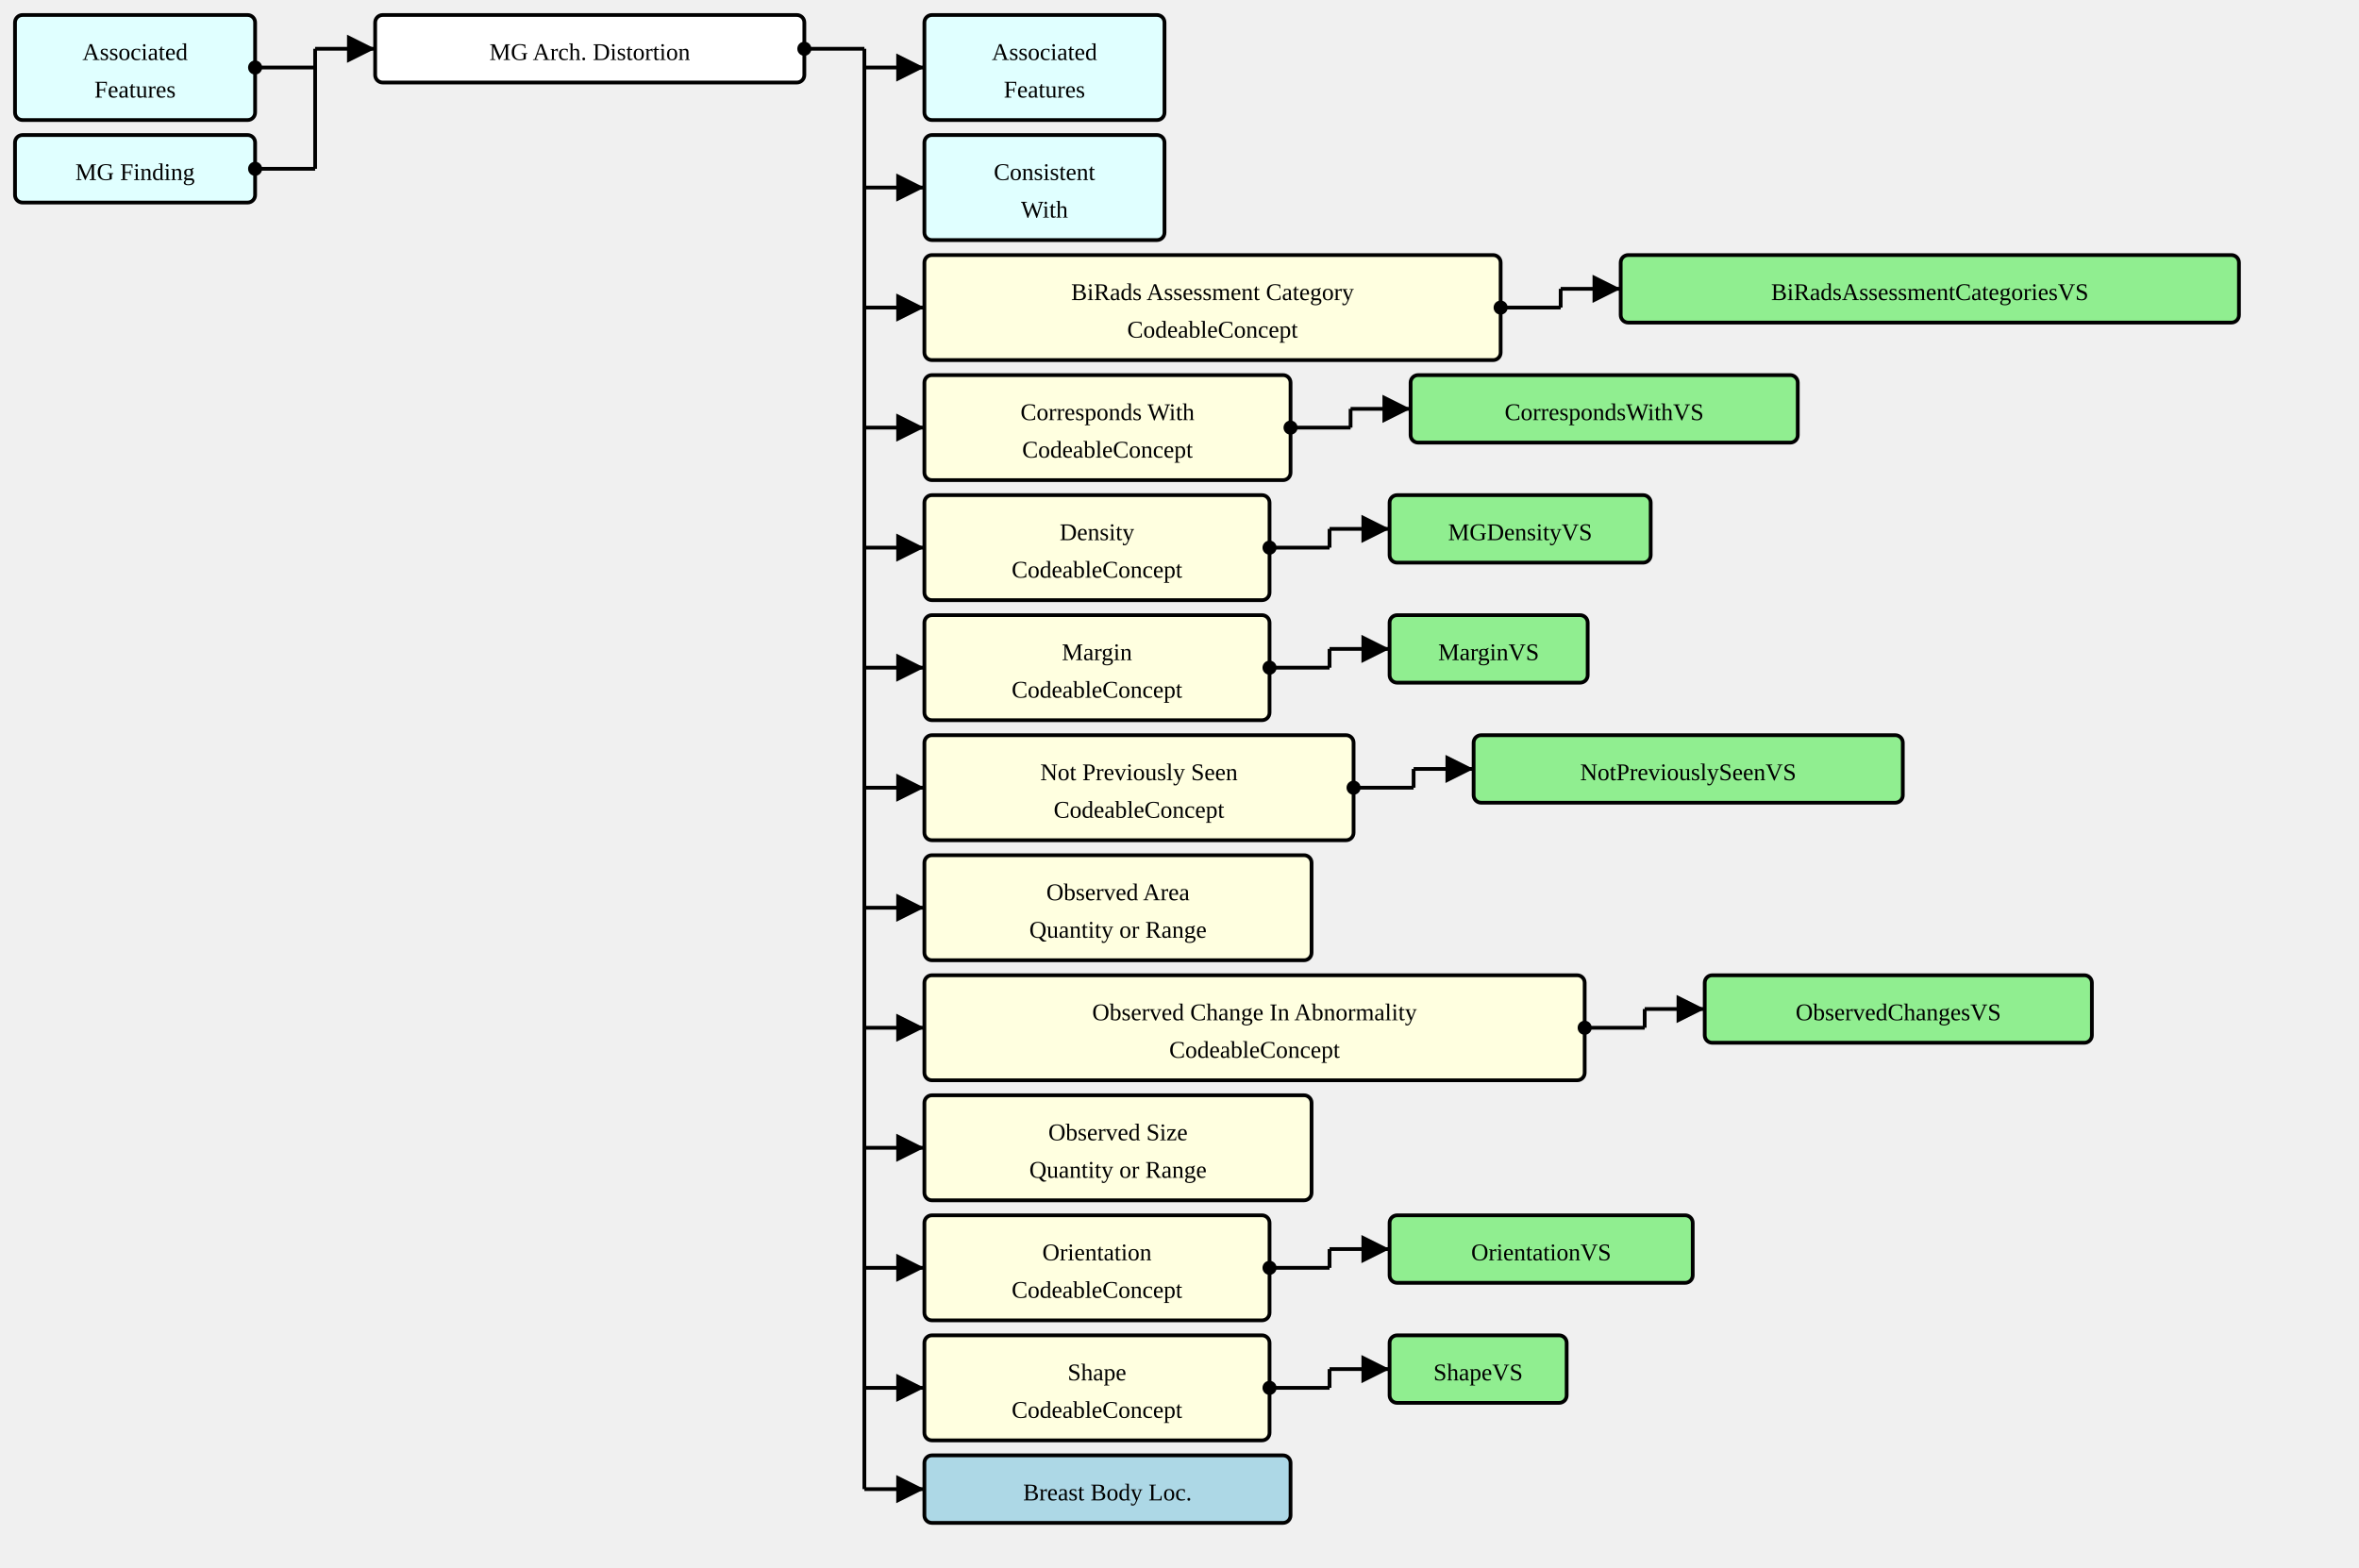
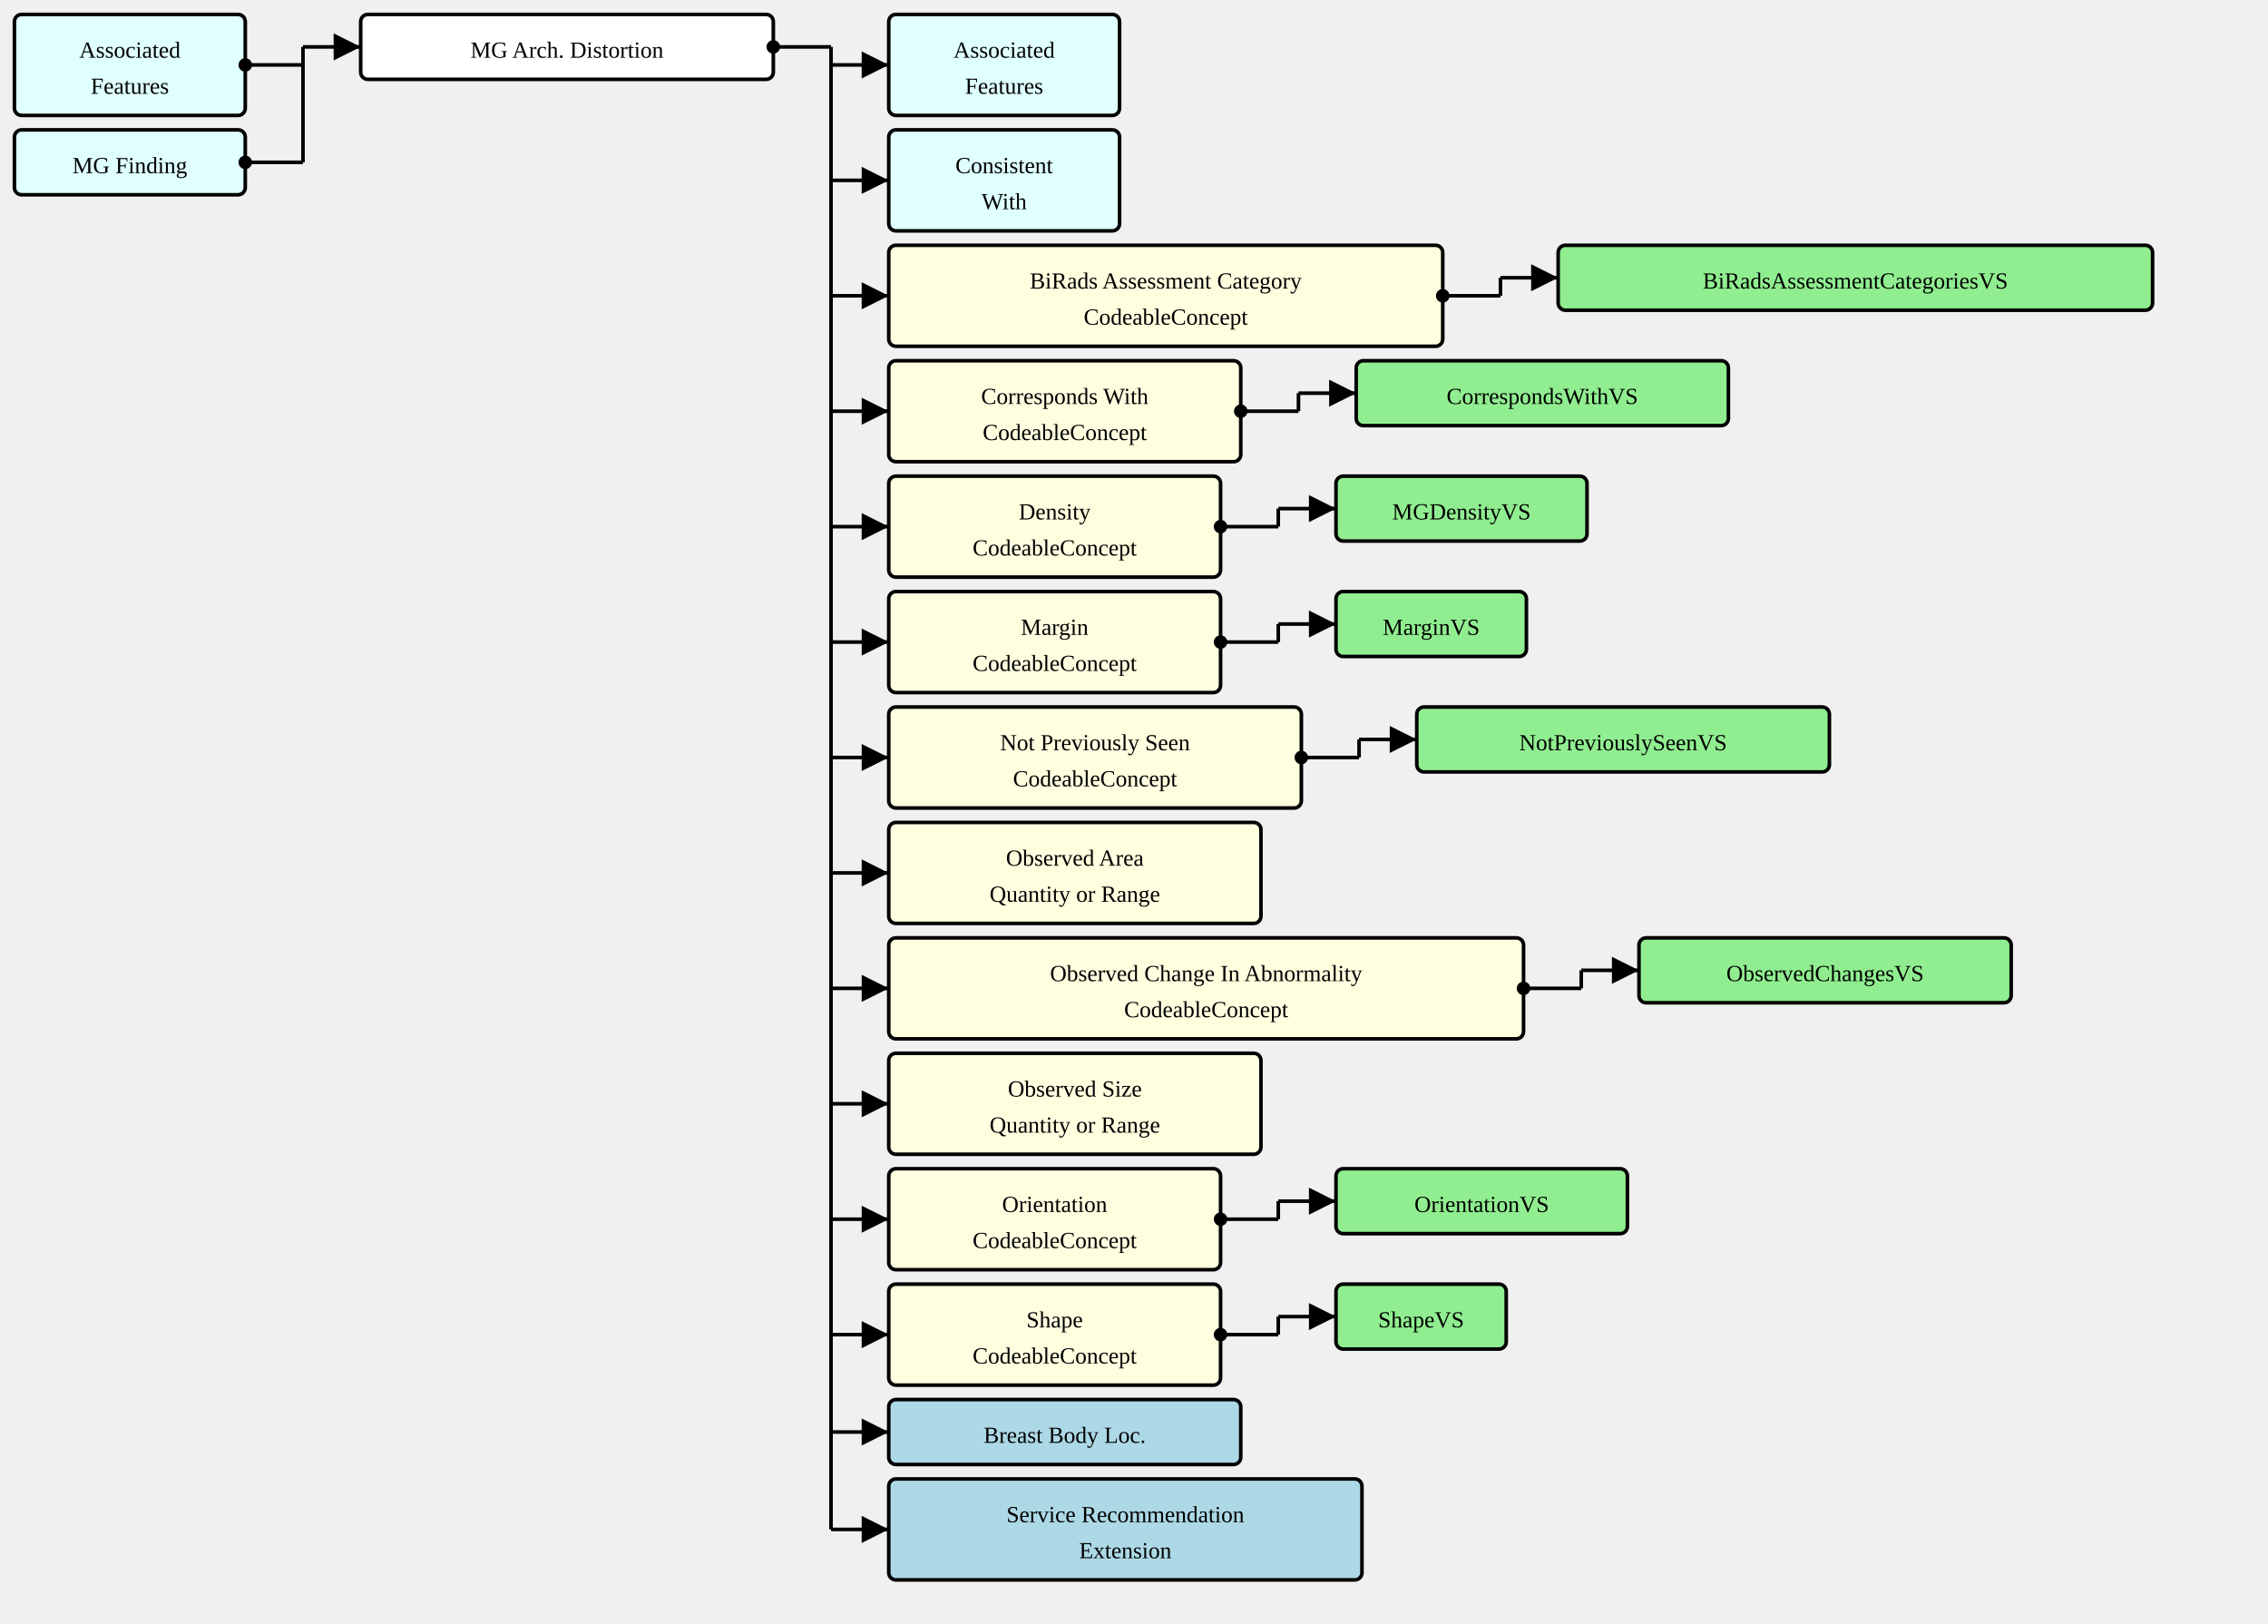
- <svg xmlns="http://www.w3.org/2000/svg" version="1.1" width="1179" height="783.75">
+ <svg xmlns="http://www.w3.org/2000/svg" version="1.1" width="1179" height="843.75">
  <defs>
    <marker id="arrowStart" markerWidth="3.75" markerHeight="3.75" markerUnits="px" refX="1.875" refY="1.875">
      <circle fill="Black" stroke-width="0" cx="1.875" cy="1.875" r="1.875" />
    </marker>
    <marker id="arrowEnd" markerWidth="7.5" markerHeight="7.5" markerUnits="px" refX="7.5" refY="3.75">
      <polygon fill="Black" stroke-width="0" points="0 0 7.5 3.75 0 7.5" />
    </marker>
  </defs>
  <g>
    <g transform="translate(7.5 7.5)">
      <a href="./StructureDefinition-AssociatedFeatures.html" target="_top">
        <rect fill="LightCyan" stroke="Black" stroke-width="1.875" x="0" y="0" width="120" height="52.5" rx="3.75" ry="3.75" />
      </a>
      <a href="./StructureDefinition-AssociatedFeatures.html" target="_top">
        <text x="60" y="22.5" text-anchor="middle">Associated</text>
      </a>
      <a href="./StructureDefinition-AssociatedFeatures.html" target="_top">
        <text x="60" y="41.25" text-anchor="middle">Features</text>
      </a>
    </g>
    <g transform="translate(7.5 67.5)">
      <a href="./StructureDefinition-MGFinding.html" target="_top">
        <rect fill="LightCyan" stroke="Black" stroke-width="1.875" x="0" y="0" width="120" height="33.75" rx="3.75" ry="3.75" />
      </a>
      <a href="./StructureDefinition-MGFinding.html" target="_top">
        <text x="60" y="22.5" text-anchor="middle">MG Finding</text>
      </a>
    </g>
    <line stroke="Black" stroke-width="1.875" marker-end="url(#arrowEnd)" x1="157.5" y1="24.375" x2="187.5" y2="24.375" />
    <line stroke="Black" stroke-width="1.875" marker-start="url(#arrowStart)" x1="127.5" y1="33.75" x2="157.5" y2="33.75" />
    <line stroke="Black" stroke-width="1.875" marker-start="url(#arrowStart)" x1="127.5" y1="84.375" x2="157.5" y2="84.375" />
    <line stroke="Black" stroke-width="1.875" x1="157.5" y1="24.375" x2="157.5" y2="84.375" />
  </g>
  <g>
    <g transform="translate(187.5 7.5)">
      <rect fill="White" stroke="Black" stroke-width="1.875" x="0" y="0" width="214.5" height="33.75" rx="3.75" ry="3.75" />
      <text x="107.25" y="22.5" text-anchor="middle">MG Arch. Distortion</text>
    </g>
    <line stroke="Black" stroke-width="1.875" marker-end="url(#arrowEnd)" x1="432" y1="33.75" x2="462" y2="33.75" />
    <line stroke="Black" stroke-width="1.875" marker-end="url(#arrowEnd)" x1="432" y1="93.75" x2="462" y2="93.75" />
    <line stroke="Black" stroke-width="1.875" marker-end="url(#arrowEnd)" x1="432" y1="153.75" x2="462" y2="153.75" />
    <line stroke="Black" stroke-width="1.875" marker-end="url(#arrowEnd)" x1="432" y1="213.75" x2="462" y2="213.75" />
    <line stroke="Black" stroke-width="1.875" marker-end="url(#arrowEnd)" x1="432" y1="273.75" x2="462" y2="273.75" />
    <line stroke="Black" stroke-width="1.875" marker-end="url(#arrowEnd)" x1="432" y1="333.75" x2="462" y2="333.75" />
    <line stroke="Black" stroke-width="1.875" marker-end="url(#arrowEnd)" x1="432" y1="393.75" x2="462" y2="393.75" />
    <line stroke="Black" stroke-width="1.875" marker-end="url(#arrowEnd)" x1="432" y1="453.75" x2="462" y2="453.75" />
    <line stroke="Black" stroke-width="1.875" marker-end="url(#arrowEnd)" x1="432" y1="513.75" x2="462" y2="513.75" />
    <line stroke="Black" stroke-width="1.875" marker-end="url(#arrowEnd)" x1="432" y1="573.75" x2="462" y2="573.75" />
    <line stroke="Black" stroke-width="1.875" marker-end="url(#arrowEnd)" x1="432" y1="633.75" x2="462" y2="633.75" />
    <line stroke="Black" stroke-width="1.875" marker-end="url(#arrowEnd)" x1="432" y1="693.75" x2="462" y2="693.75" />
    <line stroke="Black" stroke-width="1.875" marker-end="url(#arrowEnd)" x1="432" y1="744.375" x2="462" y2="744.375" />
+     <line stroke="Black" stroke-width="1.875" marker-end="url(#arrowEnd)" x1="432" y1="795" x2="462" y2="795" />
    <line stroke="Black" stroke-width="1.875" marker-start="url(#arrowStart)" x1="402" y1="24.375" x2="432" y2="24.375" />
-     <line stroke="Black" stroke-width="1.875" x1="432" y1="24.375" x2="432" y2="744.375" />
+     <line stroke="Black" stroke-width="1.875" x1="432" y1="24.375" x2="432" y2="795" />
  </g>
  <g>
    <g transform="translate(462 7.5)">
      <a href="./StructureDefinition-AssociatedFeatures.html" target="_top">
        <rect fill="LightCyan" stroke="Black" stroke-width="1.875" x="0" y="0" width="120" height="52.5" rx="3.75" ry="3.75" />
      </a>
      <a href="./StructureDefinition-AssociatedFeatures.html" target="_top">
        <text x="60" y="22.5" text-anchor="middle">Associated</text>
      </a>
      <a href="./StructureDefinition-AssociatedFeatures.html" target="_top">
        <text x="60" y="41.25" text-anchor="middle">Features</text>
      </a>
    </g>
  </g>
  <g>
    <g transform="translate(462 67.5)">
      <a href="./StructureDefinition-ConsistentWith.html" target="_top">
        <rect fill="LightCyan" stroke="Black" stroke-width="1.875" x="0" y="0" width="120" height="52.5" rx="3.75" ry="3.75" />
      </a>
      <a href="./StructureDefinition-ConsistentWith.html" target="_top">
        <text x="60" y="22.5" text-anchor="middle">Consistent</text>
      </a>
      <a href="./StructureDefinition-ConsistentWith.html" target="_top">
        <text x="60" y="41.25" text-anchor="middle">With</text>
      </a>
    </g>
  </g>
  <g>
    <g transform="translate(462 127.5)">
      <a href="StructureDefinition-MGAbnormalityArchitecturalDistortion-definitions.html#Observation.component:biRadsAssessmentCategory" target="_top">
        <rect fill="LightYellow" stroke="Black" stroke-width="1.875" x="0" y="0" width="288" height="52.5" rx="3.75" ry="3.75" />
      </a>
      <a href="StructureDefinition-MGAbnormalityArchitecturalDistortion-definitions.html#Observation.component:biRadsAssessmentCategory" target="_top">
        <text x="144" y="22.5" text-anchor="middle">BiRads Assessment Category</text>
      </a>
      <a href="StructureDefinition-MGAbnormalityArchitecturalDistortion-definitions.html#Observation.component:biRadsAssessmentCategory" target="_top">
        <text x="144" y="41.25" text-anchor="middle">CodeableConcept</text>
      </a>
    </g>
    <line stroke="Black" stroke-width="1.875" marker-end="url(#arrowEnd)" x1="780" y1="144.375" x2="810" y2="144.375" />
    <line stroke="Black" stroke-width="1.875" marker-start="url(#arrowStart)" x1="750" y1="153.75" x2="780" y2="153.75" />
    <line stroke="Black" stroke-width="1.875" x1="780" y1="144.375" x2="780" y2="153.75" />
  </g>
  <g>
    <g transform="translate(810 127.5)">
      <a href="./ValueSet-BiRadsAssessmentCategoriesVS.html" target="_top">
        <rect fill="LightGreen" stroke="Black" stroke-width="1.875" x="0" y="0" width="309" height="33.75" rx="3.75" ry="3.75" />
      </a>
      <a href="./ValueSet-BiRadsAssessmentCategoriesVS.html" target="_top">
        <text x="154.5" y="22.5" text-anchor="middle">BiRadsAssessmentCategoriesVS</text>
      </a>
    </g>
  </g>
  <g>
    <g transform="translate(462 187.5)">
      <a href="StructureDefinition-MGAbnormalityArchitecturalDistortion-definitions.html#Observation.component:correspondsWith" target="_top">
        <rect fill="LightYellow" stroke="Black" stroke-width="1.875" x="0" y="0" width="183" height="52.5" rx="3.75" ry="3.75" />
      </a>
      <a href="StructureDefinition-MGAbnormalityArchitecturalDistortion-definitions.html#Observation.component:correspondsWith" target="_top">
        <text x="91.5" y="22.5" text-anchor="middle">Corresponds With</text>
      </a>
      <a href="StructureDefinition-MGAbnormalityArchitecturalDistortion-definitions.html#Observation.component:correspondsWith" target="_top">
        <text x="91.5" y="41.25" text-anchor="middle">CodeableConcept</text>
      </a>
    </g>
    <line stroke="Black" stroke-width="1.875" marker-end="url(#arrowEnd)" x1="675" y1="204.375" x2="705" y2="204.375" />
    <line stroke="Black" stroke-width="1.875" marker-start="url(#arrowStart)" x1="645" y1="213.75" x2="675" y2="213.75" />
    <line stroke="Black" stroke-width="1.875" x1="675" y1="204.375" x2="675" y2="213.75" />
  </g>
  <g>
    <g transform="translate(705 187.5)">
      <a href="./ValueSet-CorrespondsWithVS.html" target="_top">
        <rect fill="LightGreen" stroke="Black" stroke-width="1.875" x="0" y="0" width="193.5" height="33.75" rx="3.75" ry="3.75" />
      </a>
      <a href="./ValueSet-CorrespondsWithVS.html" target="_top">
        <text x="96.75" y="22.5" text-anchor="middle">CorrespondsWithVS</text>
      </a>
    </g>
  </g>
  <g>
    <g transform="translate(462 247.5)">
      <a href="StructureDefinition-MGAbnormalityArchitecturalDistortion-definitions.html#Observation.component:mgDensity" target="_top">
        <rect fill="LightYellow" stroke="Black" stroke-width="1.875" x="0" y="0" width="172.5" height="52.5" rx="3.75" ry="3.75" />
      </a>
      <a href="StructureDefinition-MGAbnormalityArchitecturalDistortion-definitions.html#Observation.component:mgDensity" target="_top">
        <text x="86.25" y="22.5" text-anchor="middle">Density</text>
      </a>
      <a href="StructureDefinition-MGAbnormalityArchitecturalDistortion-definitions.html#Observation.component:mgDensity" target="_top">
        <text x="86.25" y="41.25" text-anchor="middle">CodeableConcept</text>
      </a>
    </g>
    <line stroke="Black" stroke-width="1.875" marker-end="url(#arrowEnd)" x1="664.5" y1="264.375" x2="694.5" y2="264.375" />
    <line stroke="Black" stroke-width="1.875" marker-start="url(#arrowStart)" x1="634.5" y1="273.75" x2="664.5" y2="273.75" />
    <line stroke="Black" stroke-width="1.875" x1="664.5" y1="264.375" x2="664.5" y2="273.75" />
  </g>
  <g>
    <g transform="translate(694.5 247.5)">
      <a href="./ValueSet-MGDensityVS.html" target="_top">
        <rect fill="LightGreen" stroke="Black" stroke-width="1.875" x="0" y="0" width="130.5" height="33.75" rx="3.75" ry="3.75" />
      </a>
      <a href="./ValueSet-MGDensityVS.html" target="_top">
        <text x="65.25" y="22.5" text-anchor="middle">MGDensityVS</text>
      </a>
    </g>
  </g>
  <g>
    <g transform="translate(462 307.5)">
      <a href="StructureDefinition-MGAbnormalityArchitecturalDistortion-definitions.html#Observation.component:margin" target="_top">
        <rect fill="LightYellow" stroke="Black" stroke-width="1.875" x="0" y="0" width="172.5" height="52.5" rx="3.75" ry="3.75" />
      </a>
      <a href="StructureDefinition-MGAbnormalityArchitecturalDistortion-definitions.html#Observation.component:margin" target="_top">
        <text x="86.25" y="22.5" text-anchor="middle">Margin</text>
      </a>
      <a href="StructureDefinition-MGAbnormalityArchitecturalDistortion-definitions.html#Observation.component:margin" target="_top">
        <text x="86.25" y="41.25" text-anchor="middle">CodeableConcept</text>
      </a>
    </g>
    <line stroke="Black" stroke-width="1.875" marker-end="url(#arrowEnd)" x1="664.5" y1="324.375" x2="694.5" y2="324.375" />
    <line stroke="Black" stroke-width="1.875" marker-start="url(#arrowStart)" x1="634.5" y1="333.75" x2="664.5" y2="333.75" />
    <line stroke="Black" stroke-width="1.875" x1="664.5" y1="324.375" x2="664.5" y2="333.75" />
  </g>
  <g>
    <g transform="translate(694.5 307.5)">
      <a href="./ValueSet-MarginVS.html" target="_top">
        <rect fill="LightGreen" stroke="Black" stroke-width="1.875" x="0" y="0" width="99" height="33.75" rx="3.75" ry="3.75" />
      </a>
      <a href="./ValueSet-MarginVS.html" target="_top">
        <text x="49.5" y="22.5" text-anchor="middle">MarginVS</text>
      </a>
    </g>
  </g>
  <g>
    <g transform="translate(462 367.5)">
      <a href="StructureDefinition-MGAbnormalityArchitecturalDistortion-definitions.html#Observation.component:notPreviouslySeen" target="_top">
        <rect fill="LightYellow" stroke="Black" stroke-width="1.875" x="0" y="0" width="214.5" height="52.5" rx="3.75" ry="3.75" />
      </a>
      <a href="StructureDefinition-MGAbnormalityArchitecturalDistortion-definitions.html#Observation.component:notPreviouslySeen" target="_top">
        <text x="107.25" y="22.5" text-anchor="middle">Not Previously Seen</text>
      </a>
      <a href="StructureDefinition-MGAbnormalityArchitecturalDistortion-definitions.html#Observation.component:notPreviouslySeen" target="_top">
        <text x="107.25" y="41.25" text-anchor="middle">CodeableConcept</text>
      </a>
    </g>
    <line stroke="Black" stroke-width="1.875" marker-end="url(#arrowEnd)" x1="706.5" y1="384.375" x2="736.5" y2="384.375" />
    <line stroke="Black" stroke-width="1.875" marker-start="url(#arrowStart)" x1="676.5" y1="393.75" x2="706.5" y2="393.75" />
    <line stroke="Black" stroke-width="1.875" x1="706.5" y1="384.375" x2="706.5" y2="393.75" />
  </g>
  <g>
    <g transform="translate(736.5 367.5)">
      <a href="./ValueSet-NotPreviouslySeenVS.html" target="_top">
        <rect fill="LightGreen" stroke="Black" stroke-width="1.875" x="0" y="0" width="214.5" height="33.75" rx="3.75" ry="3.75" />
      </a>
      <a href="./ValueSet-NotPreviouslySeenVS.html" target="_top">
        <text x="107.25" y="22.5" text-anchor="middle">NotPreviouslySeenVS</text>
      </a>
    </g>
  </g>
  <g>
    <g transform="translate(462 427.5)">
      <a href="StructureDefinition-MGAbnormalityArchitecturalDistortion-definitions.html#Observation.component:observedArea" target="_top">
        <rect fill="LightYellow" stroke="Black" stroke-width="1.875" x="0" y="0" width="193.5" height="52.5" rx="3.75" ry="3.75" />
      </a>
      <a href="StructureDefinition-MGAbnormalityArchitecturalDistortion-definitions.html#Observation.component:observedArea" target="_top">
        <text x="96.75" y="22.5" text-anchor="middle">Observed Area</text>
      </a>
      <a href="StructureDefinition-MGAbnormalityArchitecturalDistortion-definitions.html#Observation.component:observedArea" target="_top">
        <text x="96.75" y="41.25" text-anchor="middle">Quantity or Range</text>
      </a>
    </g>
  </g>
  <g>
    <g transform="translate(462 487.5)">
      <a href="StructureDefinition-MGAbnormalityArchitecturalDistortion-definitions.html#Observation.component:observedChanges" target="_top">
        <rect fill="LightYellow" stroke="Black" stroke-width="1.875" x="0" y="0" width="330" height="52.5" rx="3.75" ry="3.75" />
      </a>
      <a href="StructureDefinition-MGAbnormalityArchitecturalDistortion-definitions.html#Observation.component:observedChanges" target="_top">
        <text x="165" y="22.5" text-anchor="middle">Observed Change In Abnormality</text>
      </a>
      <a href="StructureDefinition-MGAbnormalityArchitecturalDistortion-definitions.html#Observation.component:observedChanges" target="_top">
        <text x="165" y="41.25" text-anchor="middle">CodeableConcept</text>
      </a>
    </g>
    <line stroke="Black" stroke-width="1.875" marker-end="url(#arrowEnd)" x1="822" y1="504.375" x2="852" y2="504.375" />
    <line stroke="Black" stroke-width="1.875" marker-start="url(#arrowStart)" x1="792" y1="513.75" x2="822" y2="513.75" />
    <line stroke="Black" stroke-width="1.875" x1="822" y1="504.375" x2="822" y2="513.75" />
  </g>
  <g>
    <g transform="translate(852 487.5)">
      <a href="./ValueSet-ObservedChangesVS.html" target="_top">
        <rect fill="LightGreen" stroke="Black" stroke-width="1.875" x="0" y="0" width="193.5" height="33.75" rx="3.75" ry="3.75" />
      </a>
      <a href="./ValueSet-ObservedChangesVS.html" target="_top">
        <text x="96.75" y="22.5" text-anchor="middle">ObservedChangesVS</text>
      </a>
    </g>
  </g>
  <g>
    <g transform="translate(462 547.5)">
      <a href="StructureDefinition-MGAbnormalityArchitecturalDistortion-definitions.html#Observation.component:observedSize" target="_top">
        <rect fill="LightYellow" stroke="Black" stroke-width="1.875" x="0" y="0" width="193.5" height="52.5" rx="3.75" ry="3.75" />
      </a>
      <a href="StructureDefinition-MGAbnormalityArchitecturalDistortion-definitions.html#Observation.component:observedSize" target="_top">
        <text x="96.75" y="22.5" text-anchor="middle">Observed Size</text>
      </a>
      <a href="StructureDefinition-MGAbnormalityArchitecturalDistortion-definitions.html#Observation.component:observedSize" target="_top">
        <text x="96.75" y="41.25" text-anchor="middle">Quantity or Range</text>
      </a>
    </g>
  </g>
  <g>
    <g transform="translate(462 607.5)">
      <a href="StructureDefinition-MGAbnormalityArchitecturalDistortion-definitions.html#Observation.component:orientation" target="_top">
        <rect fill="LightYellow" stroke="Black" stroke-width="1.875" x="0" y="0" width="172.5" height="52.5" rx="3.75" ry="3.75" />
      </a>
      <a href="StructureDefinition-MGAbnormalityArchitecturalDistortion-definitions.html#Observation.component:orientation" target="_top">
        <text x="86.25" y="22.5" text-anchor="middle">Orientation</text>
      </a>
      <a href="StructureDefinition-MGAbnormalityArchitecturalDistortion-definitions.html#Observation.component:orientation" target="_top">
        <text x="86.25" y="41.25" text-anchor="middle">CodeableConcept</text>
      </a>
    </g>
    <line stroke="Black" stroke-width="1.875" marker-end="url(#arrowEnd)" x1="664.5" y1="624.375" x2="694.5" y2="624.375" />
    <line stroke="Black" stroke-width="1.875" marker-start="url(#arrowStart)" x1="634.5" y1="633.75" x2="664.5" y2="633.75" />
    <line stroke="Black" stroke-width="1.875" x1="664.5" y1="624.375" x2="664.5" y2="633.75" />
  </g>
  <g>
    <g transform="translate(694.5 607.5)">
      <a href="./ValueSet-OrientationVS.html" target="_top">
        <rect fill="LightGreen" stroke="Black" stroke-width="1.875" x="0" y="0" width="151.5" height="33.75" rx="3.75" ry="3.75" />
      </a>
      <a href="./ValueSet-OrientationVS.html" target="_top">
        <text x="75.75" y="22.5" text-anchor="middle">OrientationVS</text>
      </a>
    </g>
  </g>
  <g>
    <g transform="translate(462 667.5)">
      <a href="StructureDefinition-MGAbnormalityArchitecturalDistortion-definitions.html#Observation.component:shape" target="_top">
        <rect fill="LightYellow" stroke="Black" stroke-width="1.875" x="0" y="0" width="172.5" height="52.5" rx="3.75" ry="3.75" />
      </a>
      <a href="StructureDefinition-MGAbnormalityArchitecturalDistortion-definitions.html#Observation.component:shape" target="_top">
        <text x="86.25" y="22.5" text-anchor="middle">Shape</text>
      </a>
      <a href="StructureDefinition-MGAbnormalityArchitecturalDistortion-definitions.html#Observation.component:shape" target="_top">
        <text x="86.25" y="41.25" text-anchor="middle">CodeableConcept</text>
      </a>
    </g>
    <line stroke="Black" stroke-width="1.875" marker-end="url(#arrowEnd)" x1="664.5" y1="684.375" x2="694.5" y2="684.375" />
    <line stroke="Black" stroke-width="1.875" marker-start="url(#arrowStart)" x1="634.5" y1="693.75" x2="664.5" y2="693.75" />
    <line stroke="Black" stroke-width="1.875" x1="664.5" y1="684.375" x2="664.5" y2="693.75" />
  </g>
  <g>
    <g transform="translate(694.5 667.5)">
      <a href="./ValueSet-ShapeVS.html" target="_top">
        <rect fill="LightGreen" stroke="Black" stroke-width="1.875" x="0" y="0" width="88.5" height="33.75" rx="3.75" ry="3.75" />
      </a>
      <a href="./ValueSet-ShapeVS.html" target="_top">
        <text x="44.25" y="22.5" text-anchor="middle">ShapeVS</text>
      </a>
    </g>
  </g>
  <g>
    <g transform="translate(462 727.5)">
      <a href="./StructureDefinition-BreastBodyLocationExtension.html" target="_top">
        <rect fill="LightBlue" stroke="Black" stroke-width="1.875" x="0" y="0" width="183" height="33.75" rx="3.75" ry="3.75" />
      </a>
      <a href="./StructureDefinition-BreastBodyLocationExtension.html" target="_top">
        <text x="91.5" y="22.5" text-anchor="middle">Breast Body Loc.</text>
      </a>
    </g>
  </g>
+   <g>
+     <g transform="translate(462 768.75)">
+       <a href="./StructureDefinition-ServiceRecommendationExtension.html" target="_top">
+         <rect fill="LightBlue" stroke="Black" stroke-width="1.875" x="0" y="0" width="246" height="52.5" rx="3.75" ry="3.75" />
+       </a>
+       <a href="./StructureDefinition-ServiceRecommendationExtension.html" target="_top">
+         <text x="123" y="22.5" text-anchor="middle">Service Recommendation</text>
+       </a>
+       <a href="./StructureDefinition-ServiceRecommendationExtension.html" target="_top">
+         <text x="123" y="41.25" text-anchor="middle">Extension</text>
+       </a>
+     </g>
+   </g>
</svg>
